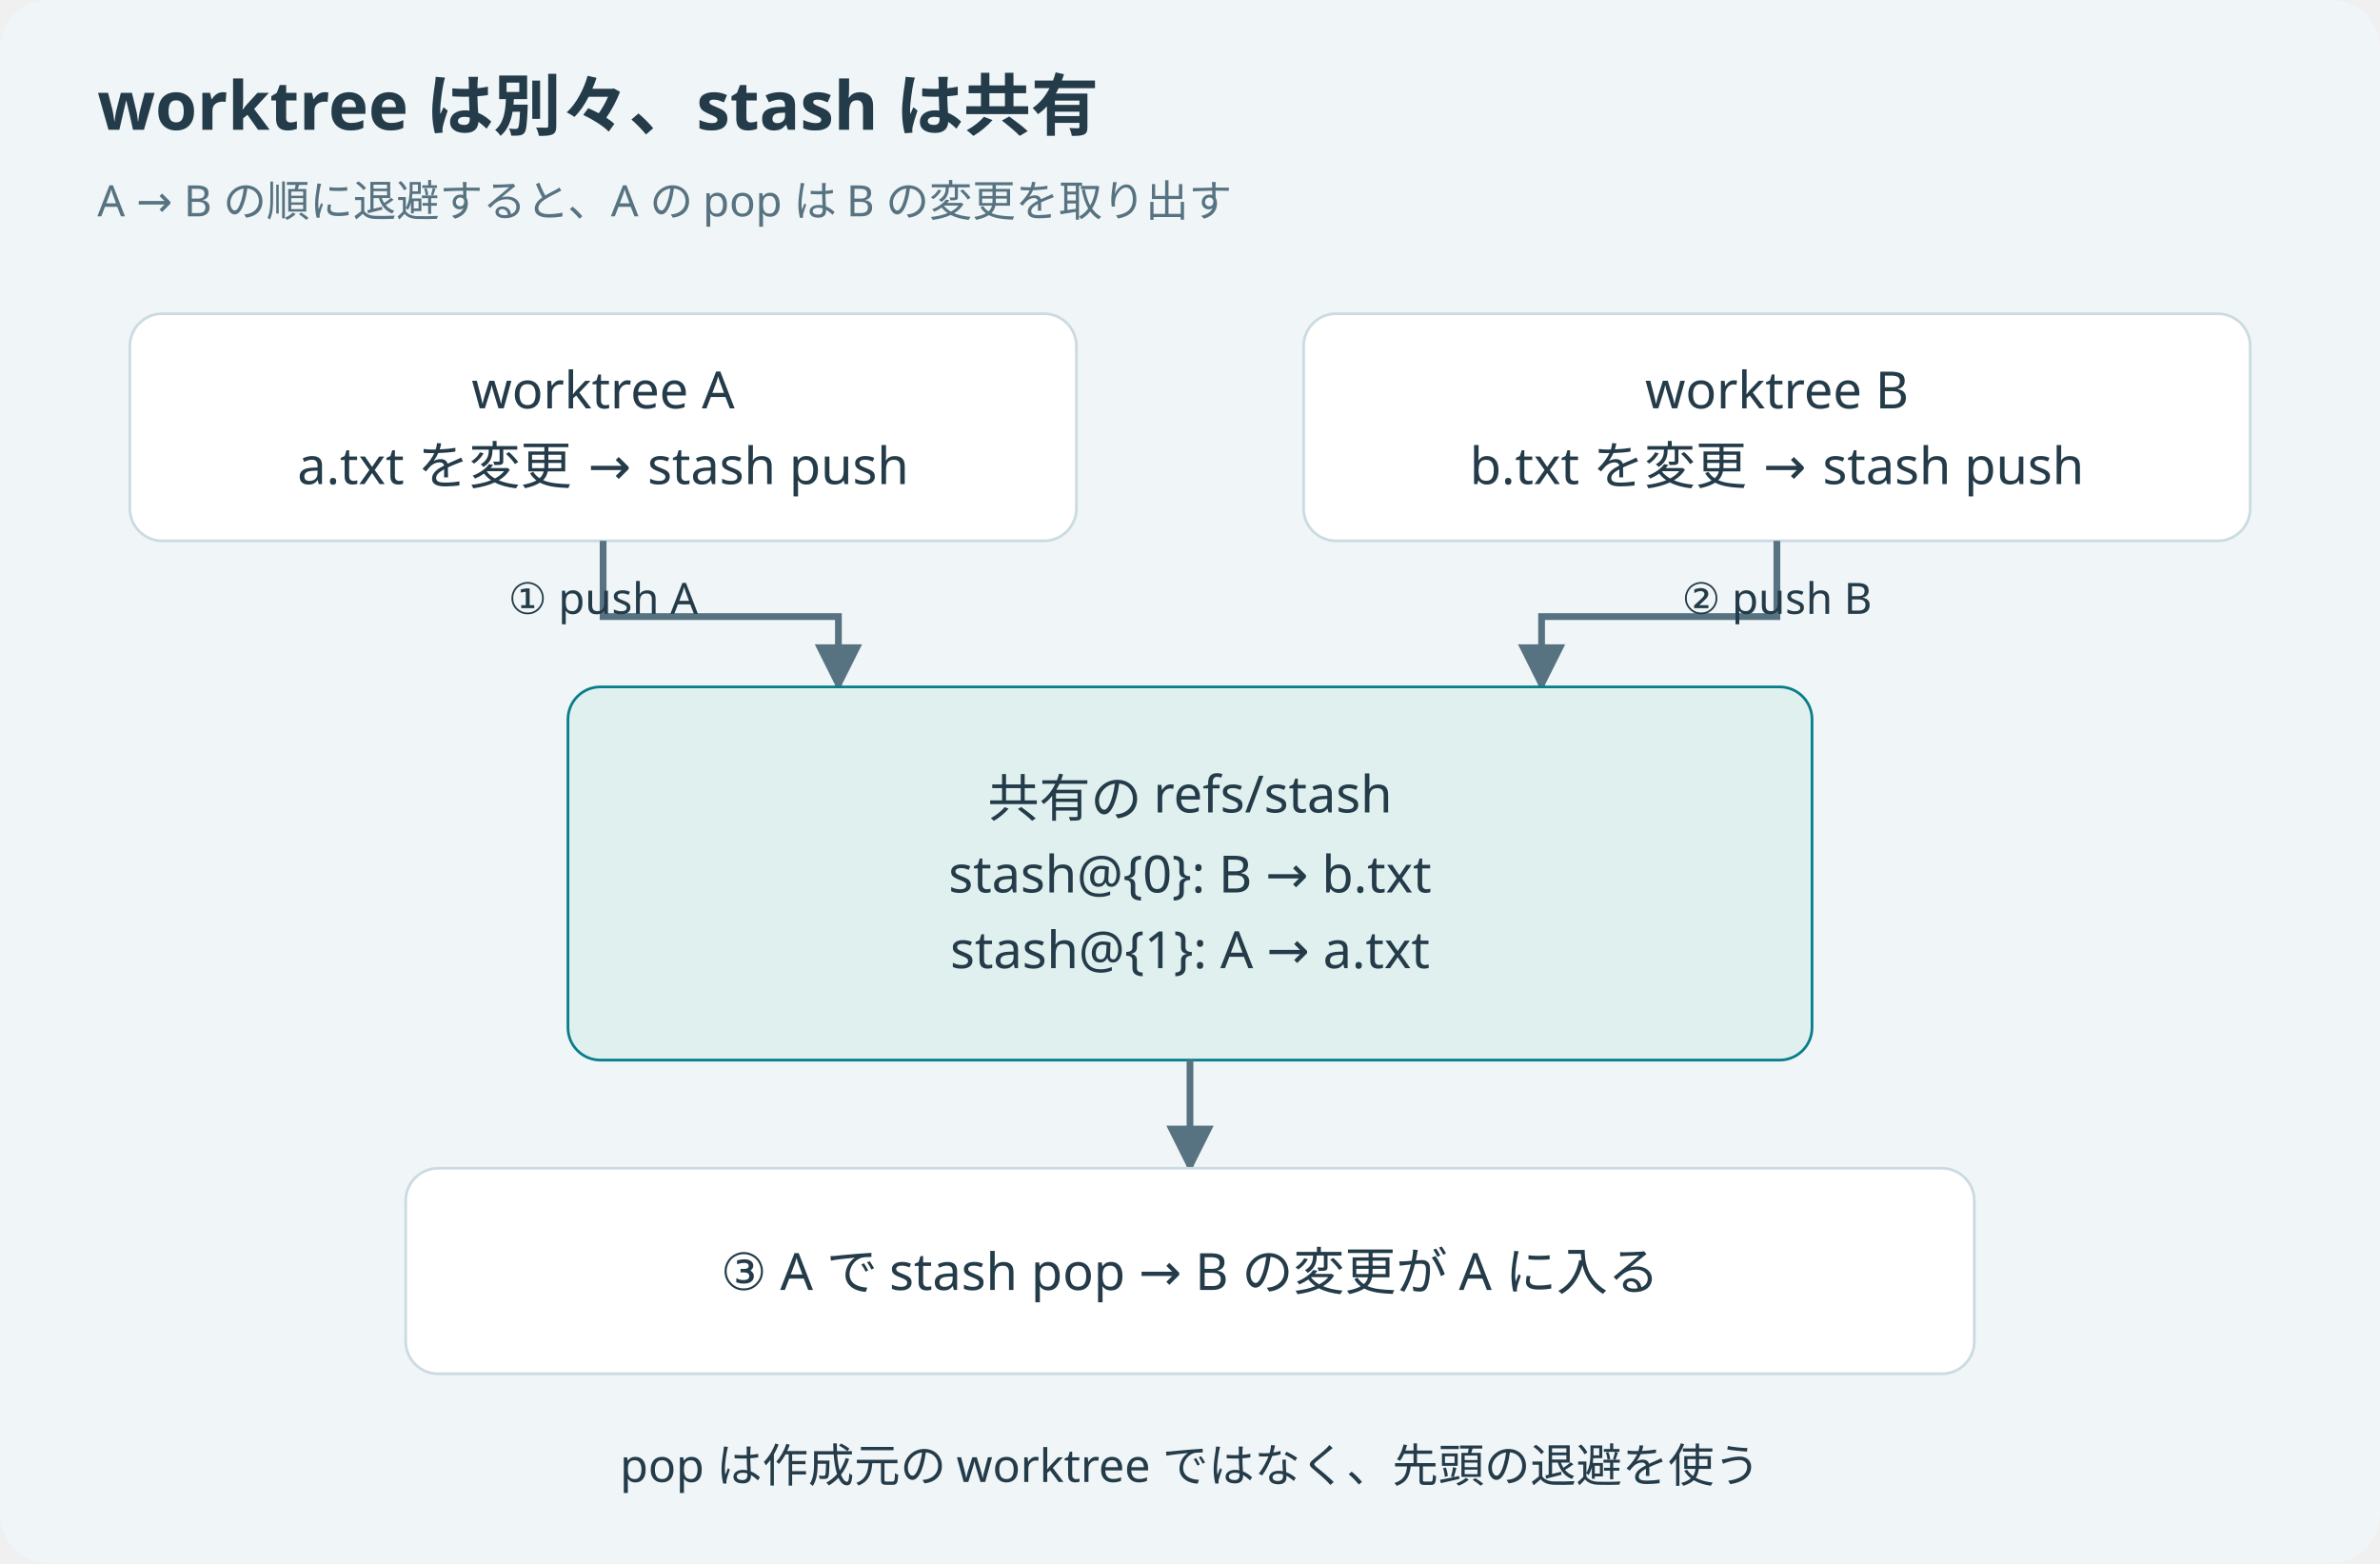
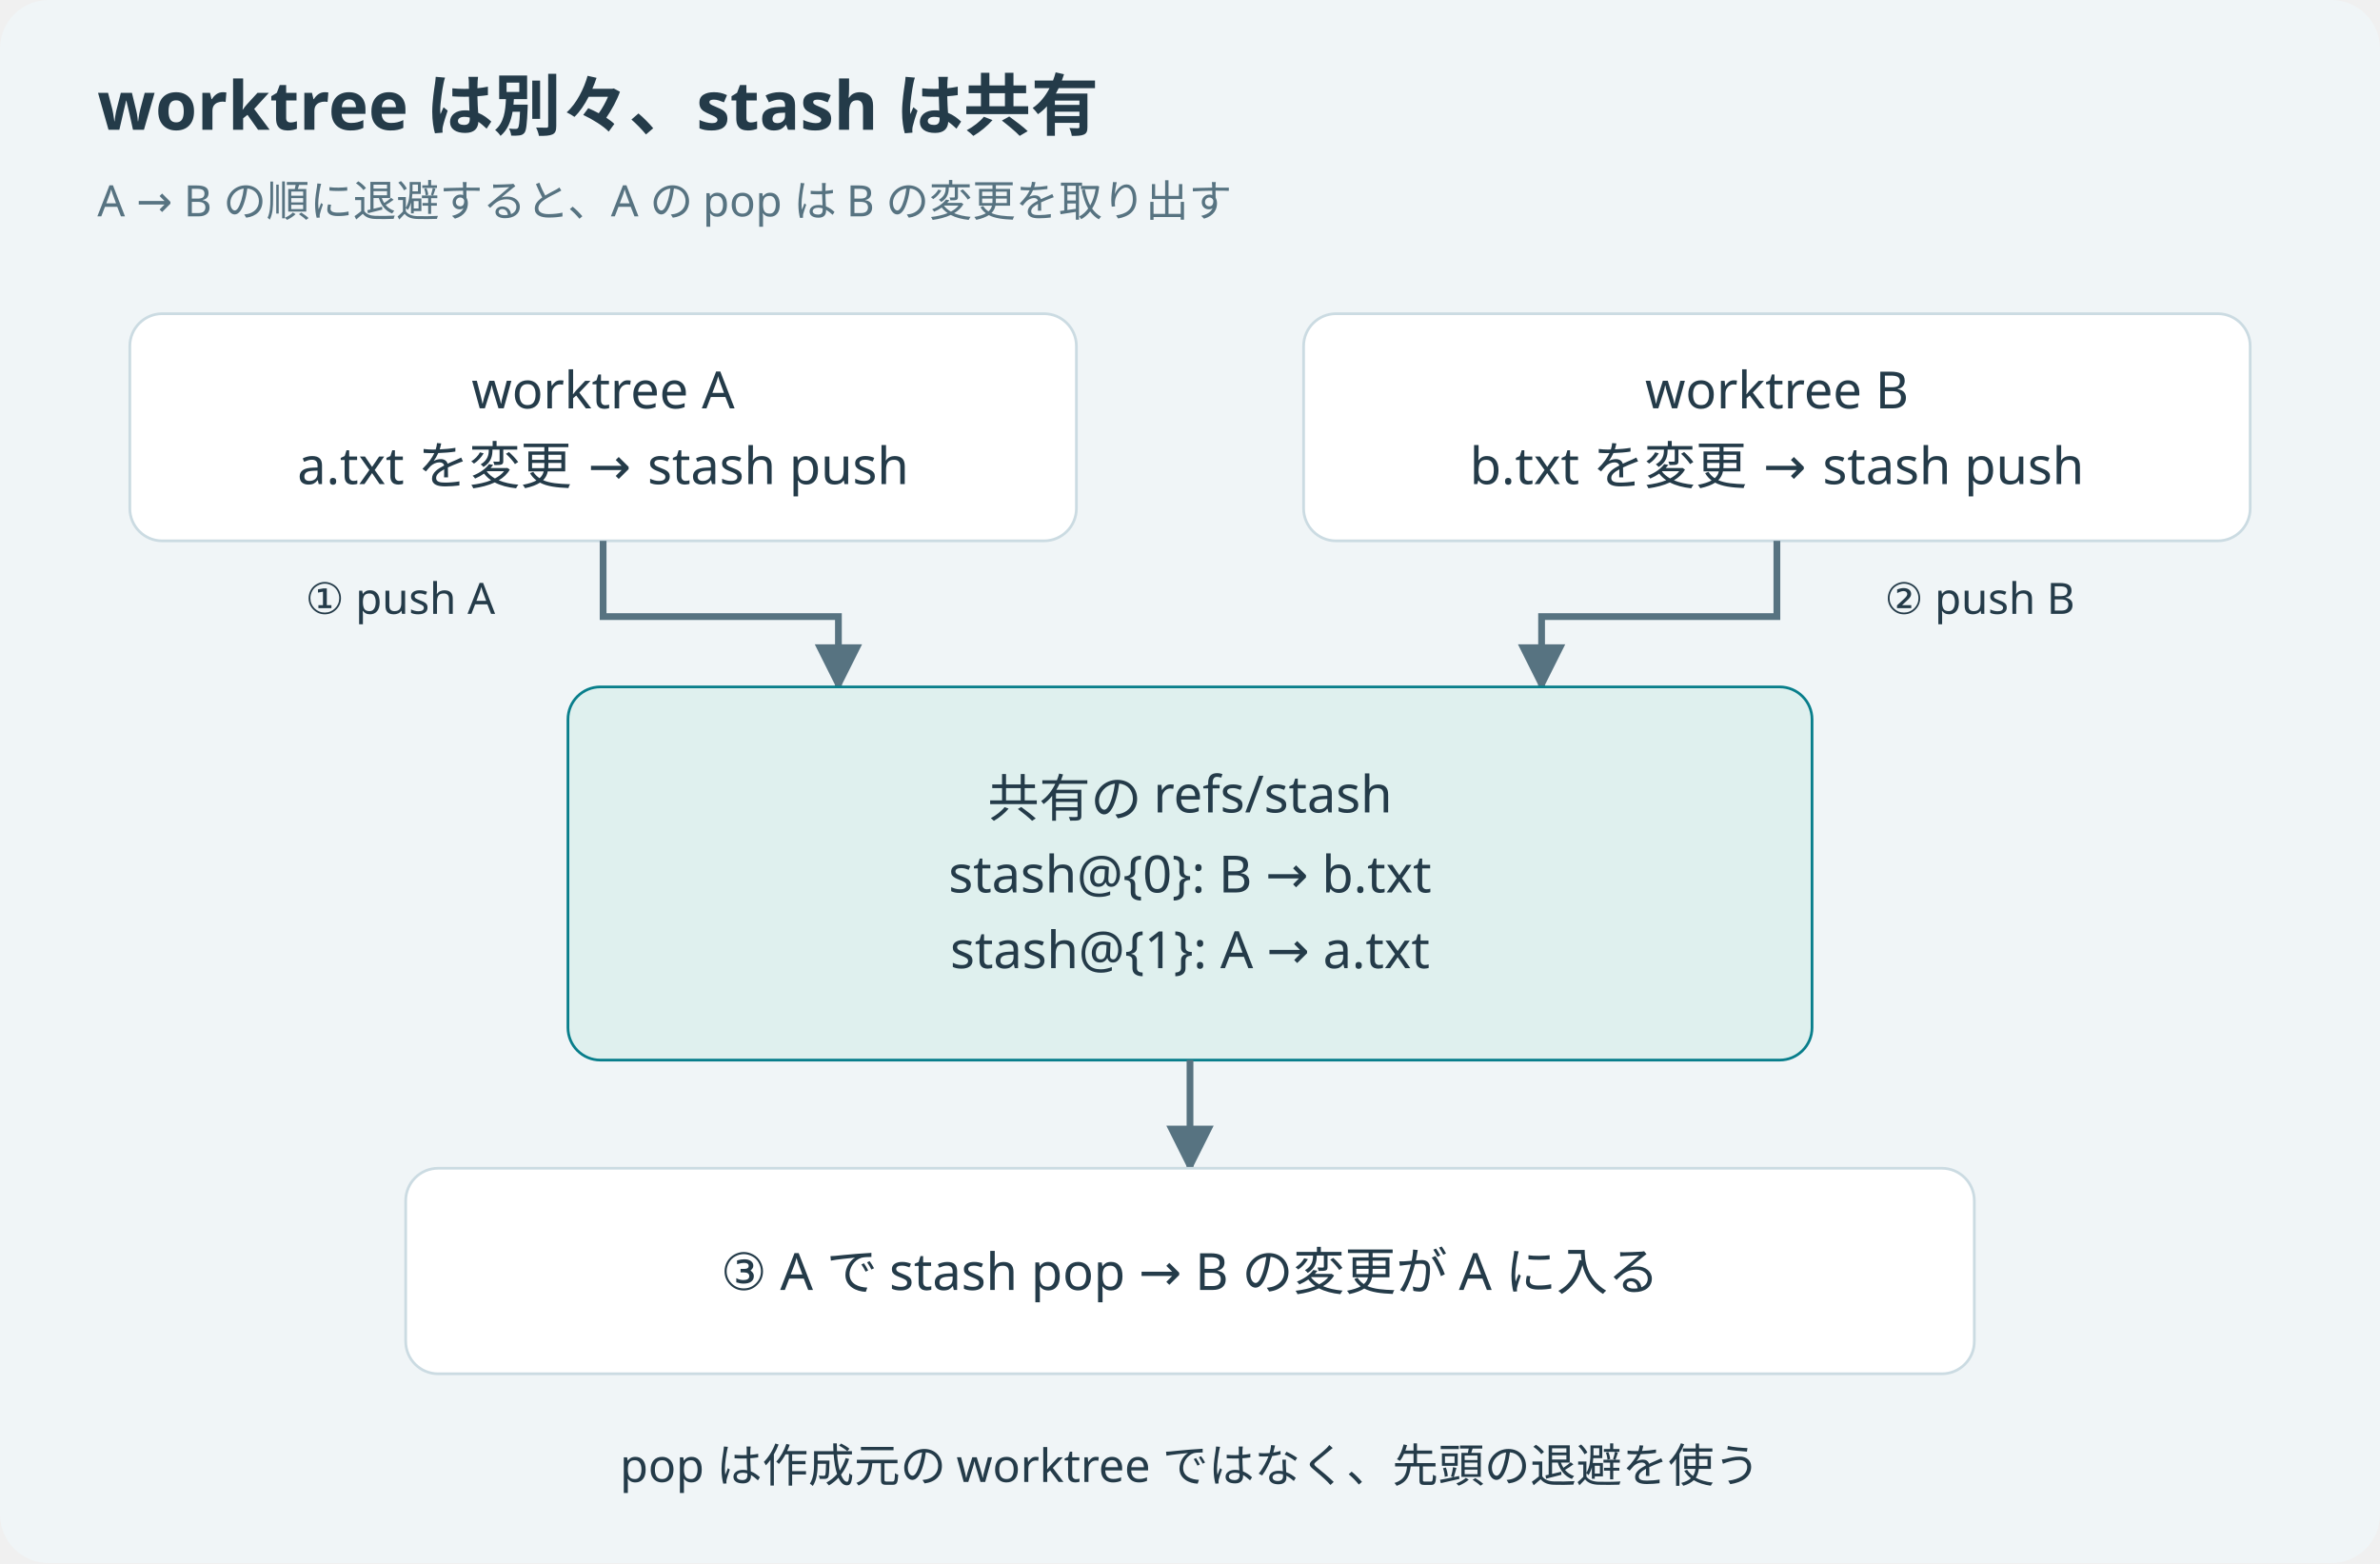
<svg xmlns="http://www.w3.org/2000/svg" viewBox="0 0 880 578" role="img" aria-labelledby="title desc">
  <defs>
    <marker id="arrow" viewBox="0 0 10 10" refX="9" refY="5" markerWidth="7" markerHeight="7" orient="auto-start-reverse">
      <path d="M0 0 L10 5 L0 10" fill="#577381" />
    </marker>
  </defs>
  <rect width="880" height="578" rx="18" fill="#f0f5f7" />
  <g font-family="system-ui, sans-serif" fill="#243b49">
    <text x="36" y="48" font-size="25" font-weight="650">worktree は別々、stash は共有</text>
    <text x="36" y="80" font-size="16" fill="#577381">A → B の順に退避すると、A の pop は B の変更を取り出す</text>
    <rect x="48" y="116" width="350" height="84" rx="12" fill="white" stroke="#cbdbe2" />
    <text x="223.0" y="151.0" text-anchor="middle" font-size="19" fill="#243b49">worktree A</text>
    <text x="223.0" y="179.0" text-anchor="middle" font-size="19" fill="#243b49">a.txt を変更 → stash push</text>
    <rect x="482" y="116" width="350" height="84" rx="12" fill="white" stroke="#cbdbe2" />
    <text x="657.0" y="151.0" text-anchor="middle" font-size="19" fill="#243b49">worktree B</text>
    <text x="657.0" y="179.0" text-anchor="middle" font-size="19" fill="#243b49">b.txt を変更 → stash push</text>
    <path d="M223 200 V228 H310 V254" stroke="#577381" stroke-width="2.5" fill="none" marker-end="url(#arrow)" />
    <path d="M657 200 V228 H570 V254" stroke="#577381" stroke-width="2.5" fill="none" marker-end="url(#arrow)" />
-     <text x="223" y="227" text-anchor="middle" font-size="16" fill="#243b49">① push A</text>
-     <text x="657" y="227" text-anchor="middle" font-size="16" fill="#243b49">② push B</text>
+     <text x="148" y="227" text-anchor="middle" font-size="16" fill="#243b49">① push A</text>
+     <text x="732" y="227" text-anchor="middle" font-size="16" fill="#243b49">② push B</text>
    <rect x="210" y="254" width="460" height="138" rx="12" fill="#dff0ee" stroke="#087e8b" />
    <text x="440.0" y="302.0" text-anchor="middle" font-size="19" fill="#243b49">共有の refs/stash</text>
    <text x="440.0" y="330.0" text-anchor="middle" font-size="19" fill="#243b49">stash@{0}: B → b.txt</text>
    <text x="440.0" y="358.0" text-anchor="middle" font-size="19" fill="#243b49">stash@{1}: A → a.txt</text>
    <path d="M440 392 V432" stroke="#577381" stroke-width="2.5" fill="none" marker-end="url(#arrow)" />
    <rect x="150" y="432" width="580" height="76" rx="12" fill="white" stroke="#cbdbe2" />
    <text x="440.0" y="477.0" text-anchor="middle" font-size="19" fill="#243b49">③ A で stash pop → B の変更が A に入る</text>
    <text x="440" y="548" text-anchor="middle" font-size="17" fill="#243b49">pop は作成元の worktree ではなく、先頭の退避を使う</text>
  </g>
</svg>
